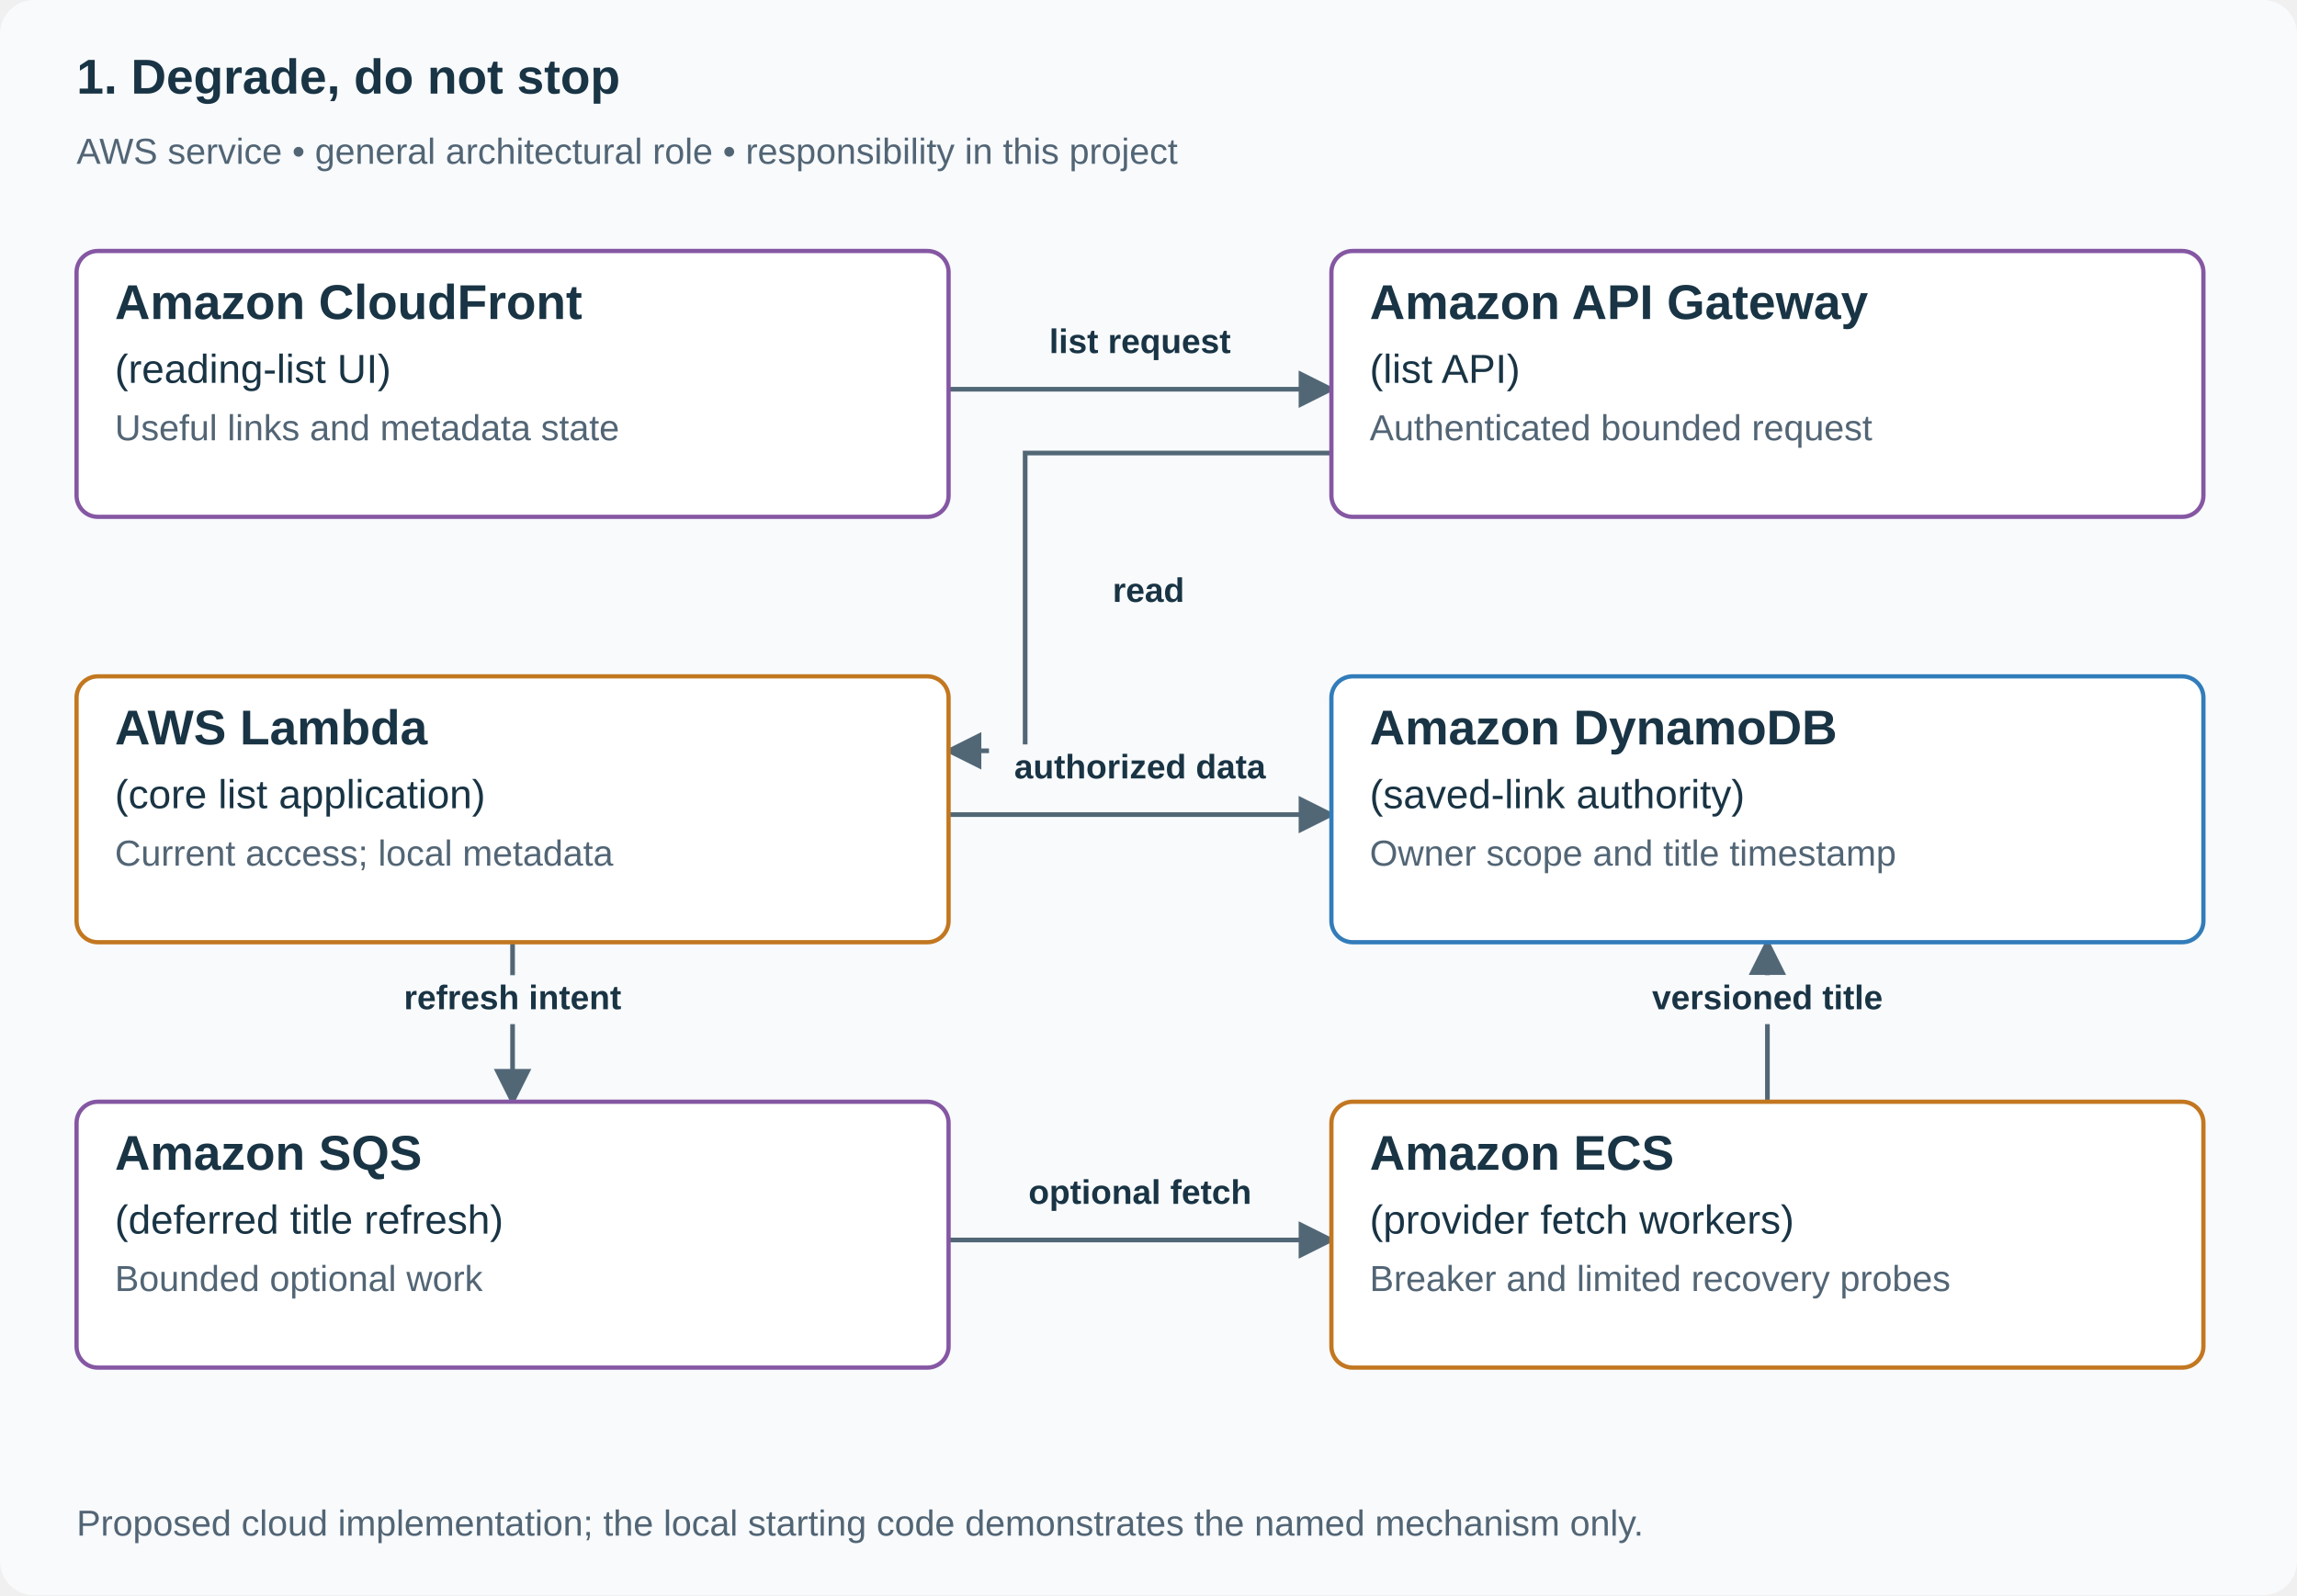
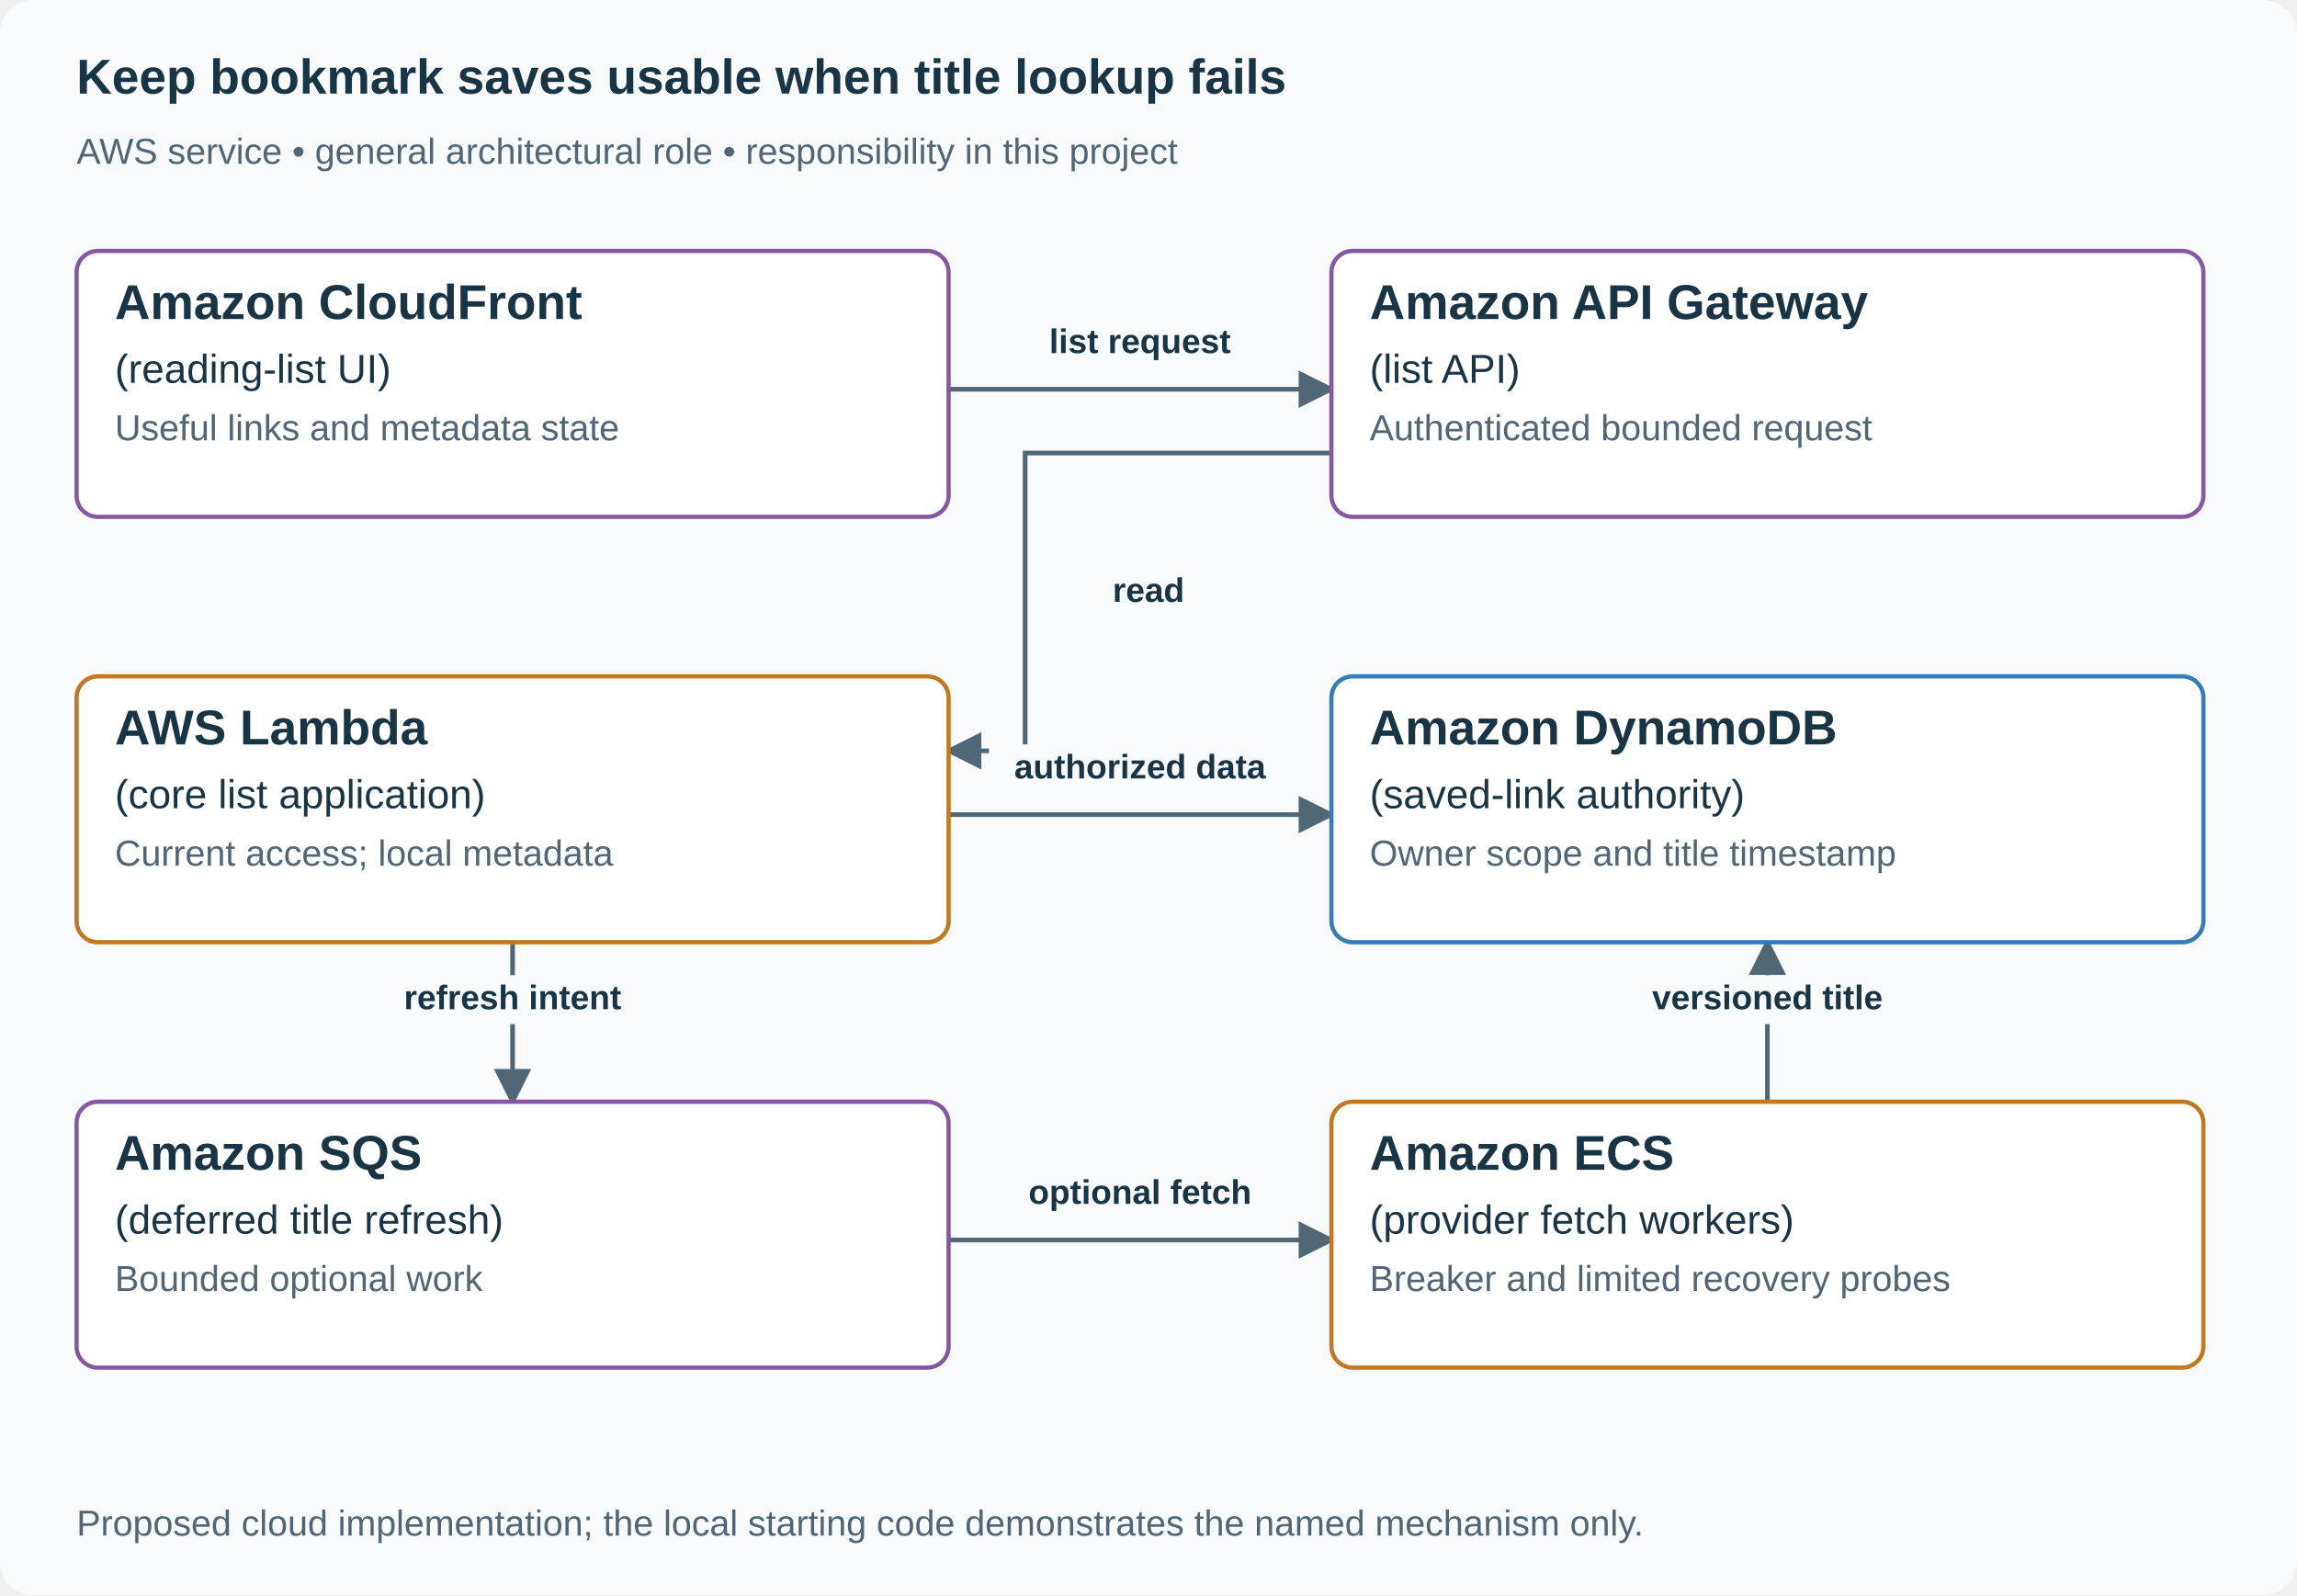
<svg xmlns="http://www.w3.org/2000/svg" width="1080" height="750" viewBox="0 0 1080 750" role="img" aria-labelledby="t d">
  <defs>
    <marker id="a" markerWidth="8" markerHeight="8" refX="7" refY="4" orient="auto">
      <path d="M0 0L8 4L0 8Z" fill="#526776" />
    </marker>
  </defs>
  <rect width="1080" height="750" rx="16" fill="#f8fafc" />
  <style>text{font-family:Arial,sans-serif;fill:#193444}.name{font-size:23px;font-weight:bold}.role{font-size:19px}.detail{font-size:17px;fill:#526575}.edge{font-size:16px;font-weight:bold}</style>
-   <text x="36" y="44" class="name" style="font-size:23px">1. Degrade, do not stop</text>
+   <text x="36" y="44" class="name" style="font-size:23px">Keep bookmark saves usable when title lookup fails</text>
  <text x="36" y="77" class="detail">AWS service • general architectural role • responsibility in this project</text>
  <path d="M446 183 L626 183" fill="none" stroke="#526776" stroke-width="2.2" marker-end="url(#a)" />
  <g transform="translate(536.0 166) rotate(0)">
    <rect x="-58.4" y="-16" width="116.8" height="23" fill="#f8fafc" />
    <text x="0" y="0" class="edge" text-anchor="middle">list request</text>
  </g>
  <path d="M626 213 L482 213 L482 353 L446 353" fill="none" stroke="#526776" stroke-width="2.2" marker-end="url(#a)" />
  <g transform="translate(540 283.0) rotate(0)">
    <rect x="-24.8" y="-16" width="49.6" height="23" fill="#f8fafc" />
    <text x="0" y="0" class="edge" text-anchor="middle">read</text>
  </g>
  <path d="M446 383 L626 383" fill="none" stroke="#526776" stroke-width="2.2" marker-end="url(#a)" />
  <g transform="translate(536.0 366) rotate(0)">
    <rect x="-71.0" y="-16" width="142.0" height="23" fill="#f8fafc" />
    <text x="0" y="0" class="edge" text-anchor="middle">authorized data</text>
  </g>
  <path d="M241 443 L241 518" fill="none" stroke="#526776" stroke-width="2.2" marker-end="url(#a)" />
  <g transform="translate(241 474.5) rotate(0)">
    <rect x="-66.8" y="-16" width="133.6" height="23" fill="#f8fafc" />
    <text x="0" y="0" class="edge" text-anchor="middle">refresh intent</text>
  </g>
  <path d="M446 583 L626 583" fill="none" stroke="#526776" stroke-width="2.2" marker-end="url(#a)" />
  <g transform="translate(536.0 566) rotate(0)">
    <rect x="-66.8" y="-16" width="133.6" height="23" fill="#f8fafc" />
    <text x="0" y="0" class="edge" text-anchor="middle">optional fetch</text>
  </g>
  <path d="M831 518 L831 443" fill="none" stroke="#526776" stroke-width="2.2" marker-end="url(#a)" />
  <g transform="translate(831 474.5) rotate(0)">
    <rect x="-71.0" y="-16" width="142.0" height="23" fill="#f8fafc" />
    <text x="0" y="0" class="edge" text-anchor="middle">versioned title</text>
  </g>
  <rect x="36" y="118" width="410" height="125" rx="10" fill="white" stroke="#8557a3" stroke-width="2" />
  <text x="54" y="150" class="name" style="font-size:23px">Amazon CloudFront</text>
  <text x="54" y="180" class="role" style="font-size:19px">(reading-list UI)</text>
  <text x="54" y="207" class="detail" style="font-size:17px">Useful links and metadata state</text>
  <rect x="626" y="118" width="410" height="125" rx="10" fill="white" stroke="#8557a3" stroke-width="2" />
  <text x="644" y="150" class="name" style="font-size:23px">Amazon API Gateway</text>
  <text x="644" y="180" class="role" style="font-size:19px">(list API)</text>
  <text x="644" y="207" class="detail" style="font-size:17px">Authenticated bounded request</text>
  <rect x="36" y="318" width="410" height="125" rx="10" fill="white" stroke="#c27720" stroke-width="2" />
  <text x="54" y="350" class="name" style="font-size:23px">AWS Lambda</text>
  <text x="54" y="380" class="role" style="font-size:19px">(core list application)</text>
  <text x="54" y="407" class="detail" style="font-size:17px">Current access; local metadata</text>
  <rect x="626" y="318" width="410" height="125" rx="10" fill="white" stroke="#327cba" stroke-width="2" />
  <text x="644" y="350" class="name" style="font-size:23px">Amazon DynamoDB</text>
  <text x="644" y="380" class="role" style="font-size:19px">(saved-link authority)</text>
  <text x="644" y="407" class="detail" style="font-size:17px">Owner scope and title timestamp</text>
  <rect x="36" y="518" width="410" height="125" rx="10" fill="white" stroke="#8557a3" stroke-width="2" />
  <text x="54" y="550" class="name" style="font-size:23px">Amazon SQS</text>
  <text x="54" y="580" class="role" style="font-size:19px">(deferred title refresh)</text>
  <text x="54" y="607" class="detail" style="font-size:17px">Bounded optional work</text>
  <rect x="626" y="518" width="410" height="125" rx="10" fill="white" stroke="#c27720" stroke-width="2" />
  <text x="644" y="550" class="name" style="font-size:23px">Amazon ECS</text>
  <text x="644" y="580" class="role" style="font-size:19px">(provider fetch workers)</text>
  <text x="644" y="607" class="detail" style="font-size:17px">Breaker and limited recovery probes</text>
  <text x="36" y="722" class="detail">Proposed cloud implementation; the local starting code demonstrates the named mechanism only.</text>
</svg>
